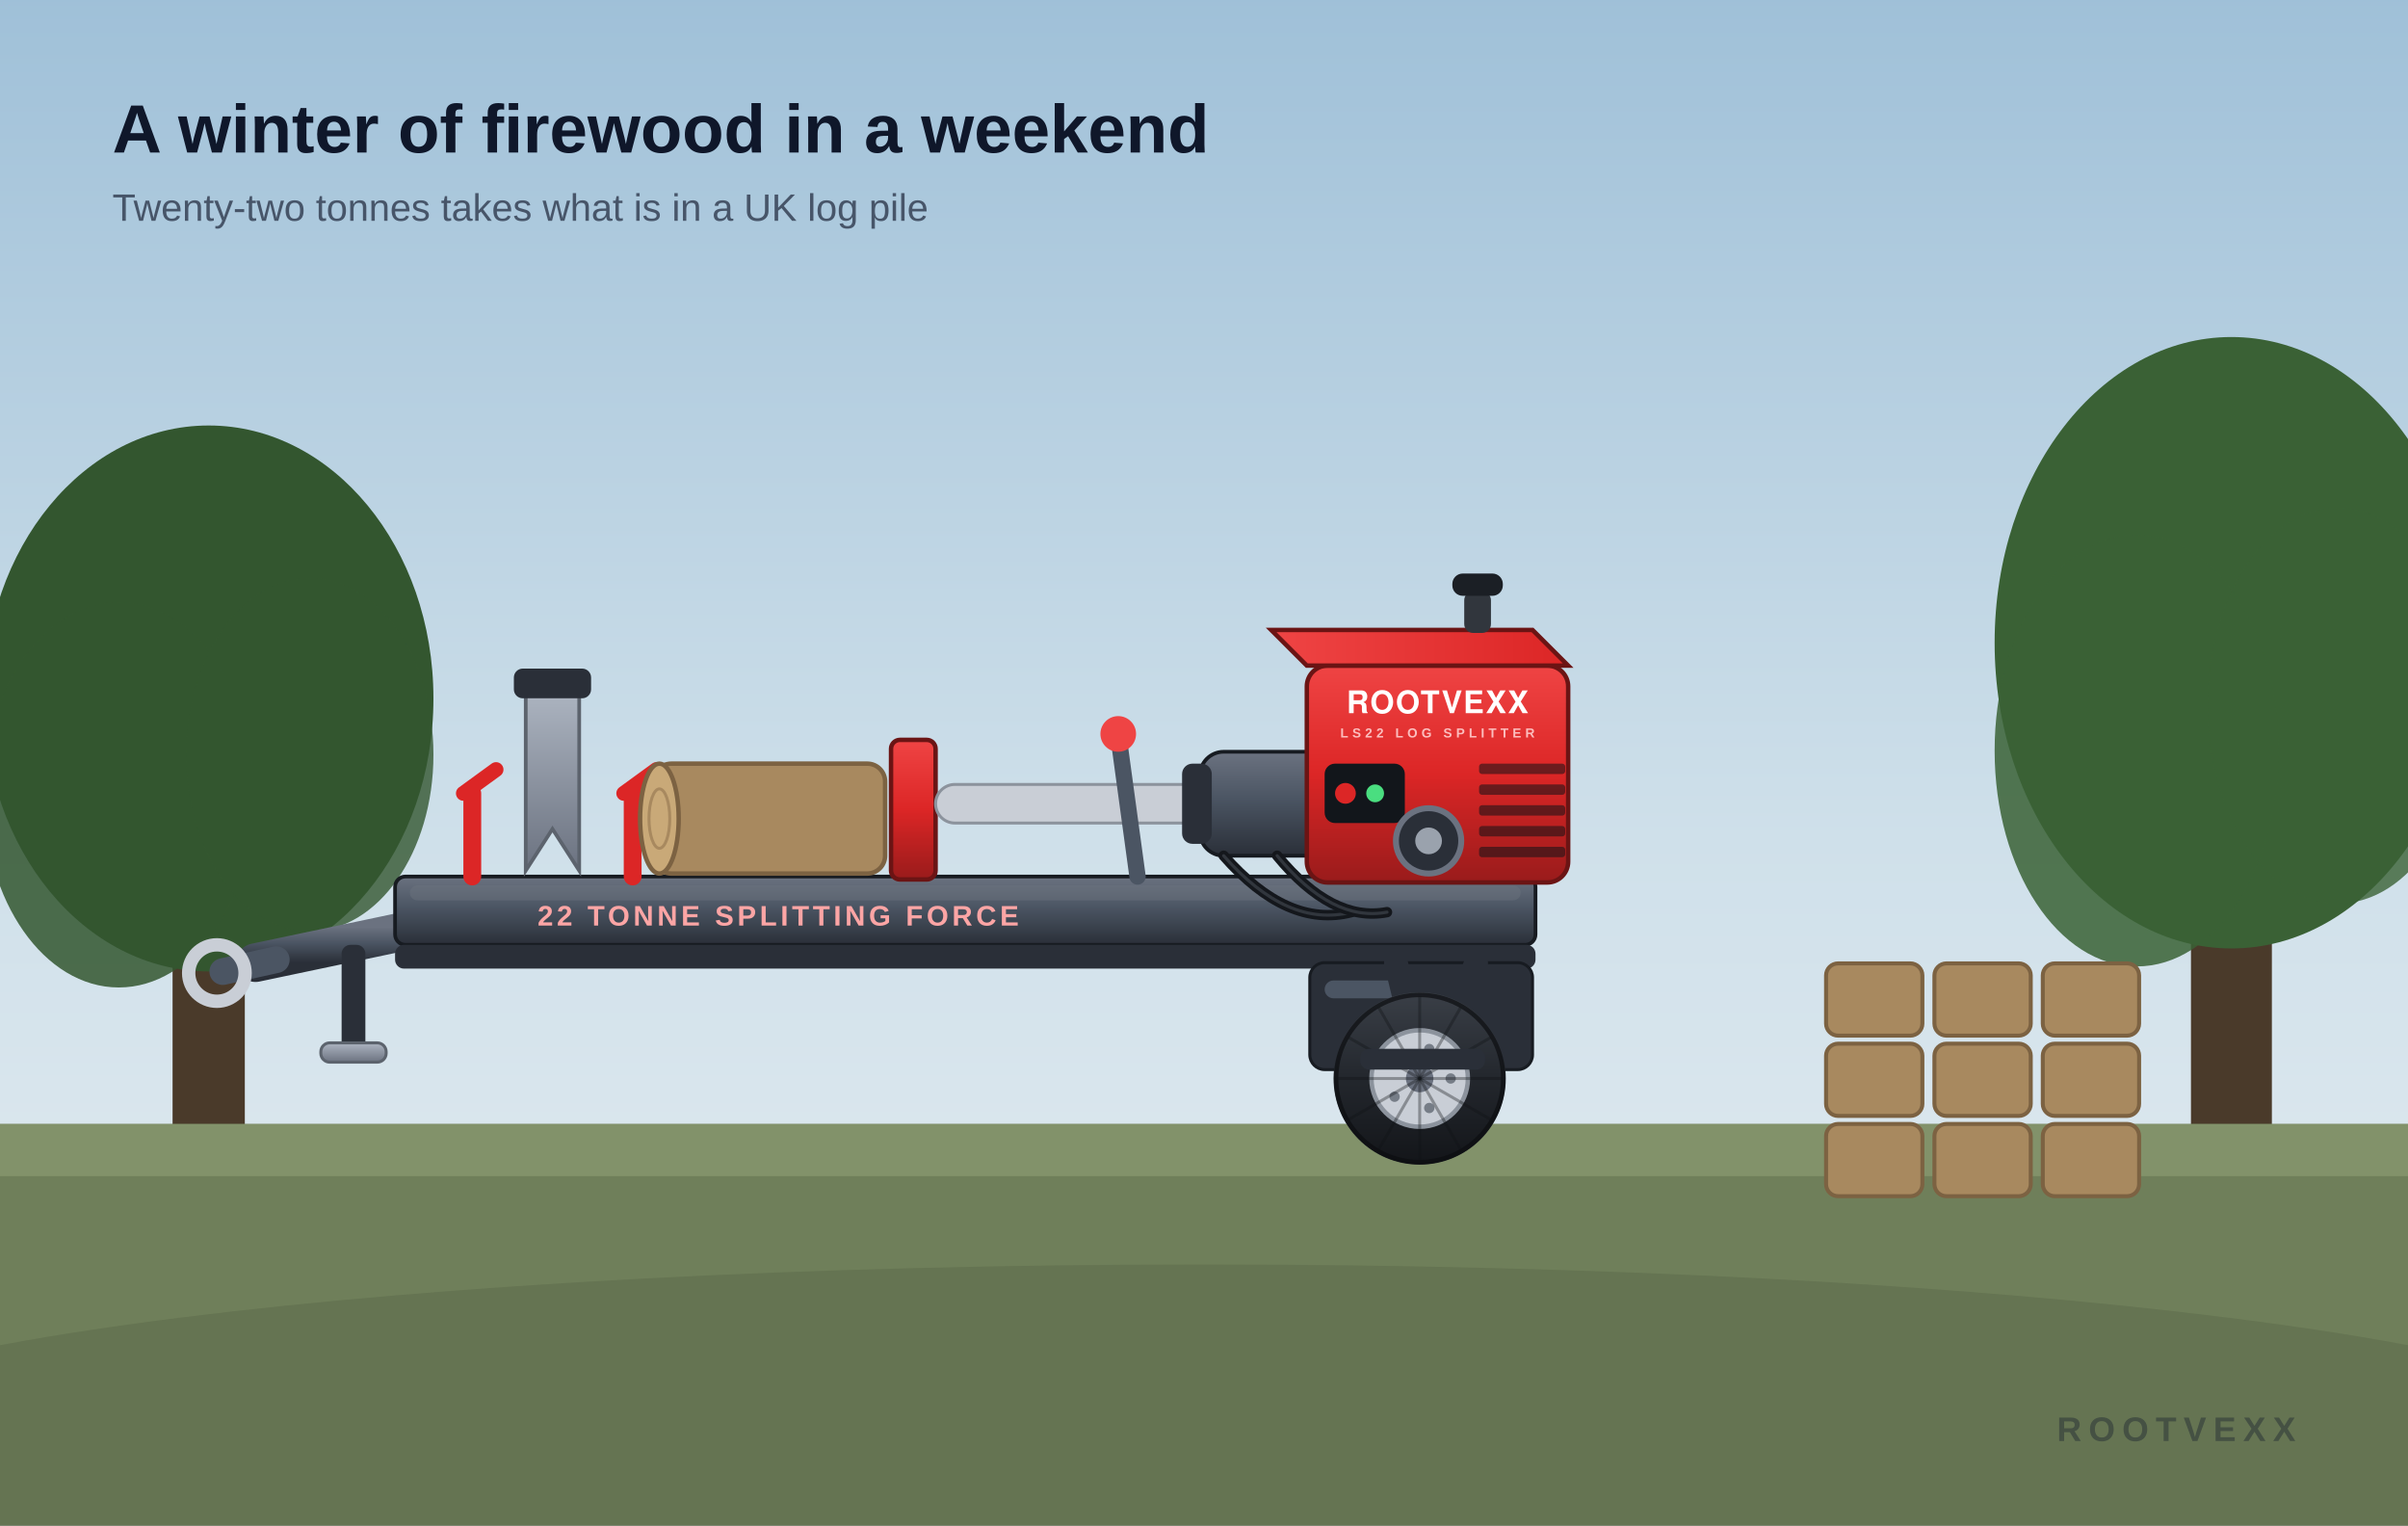
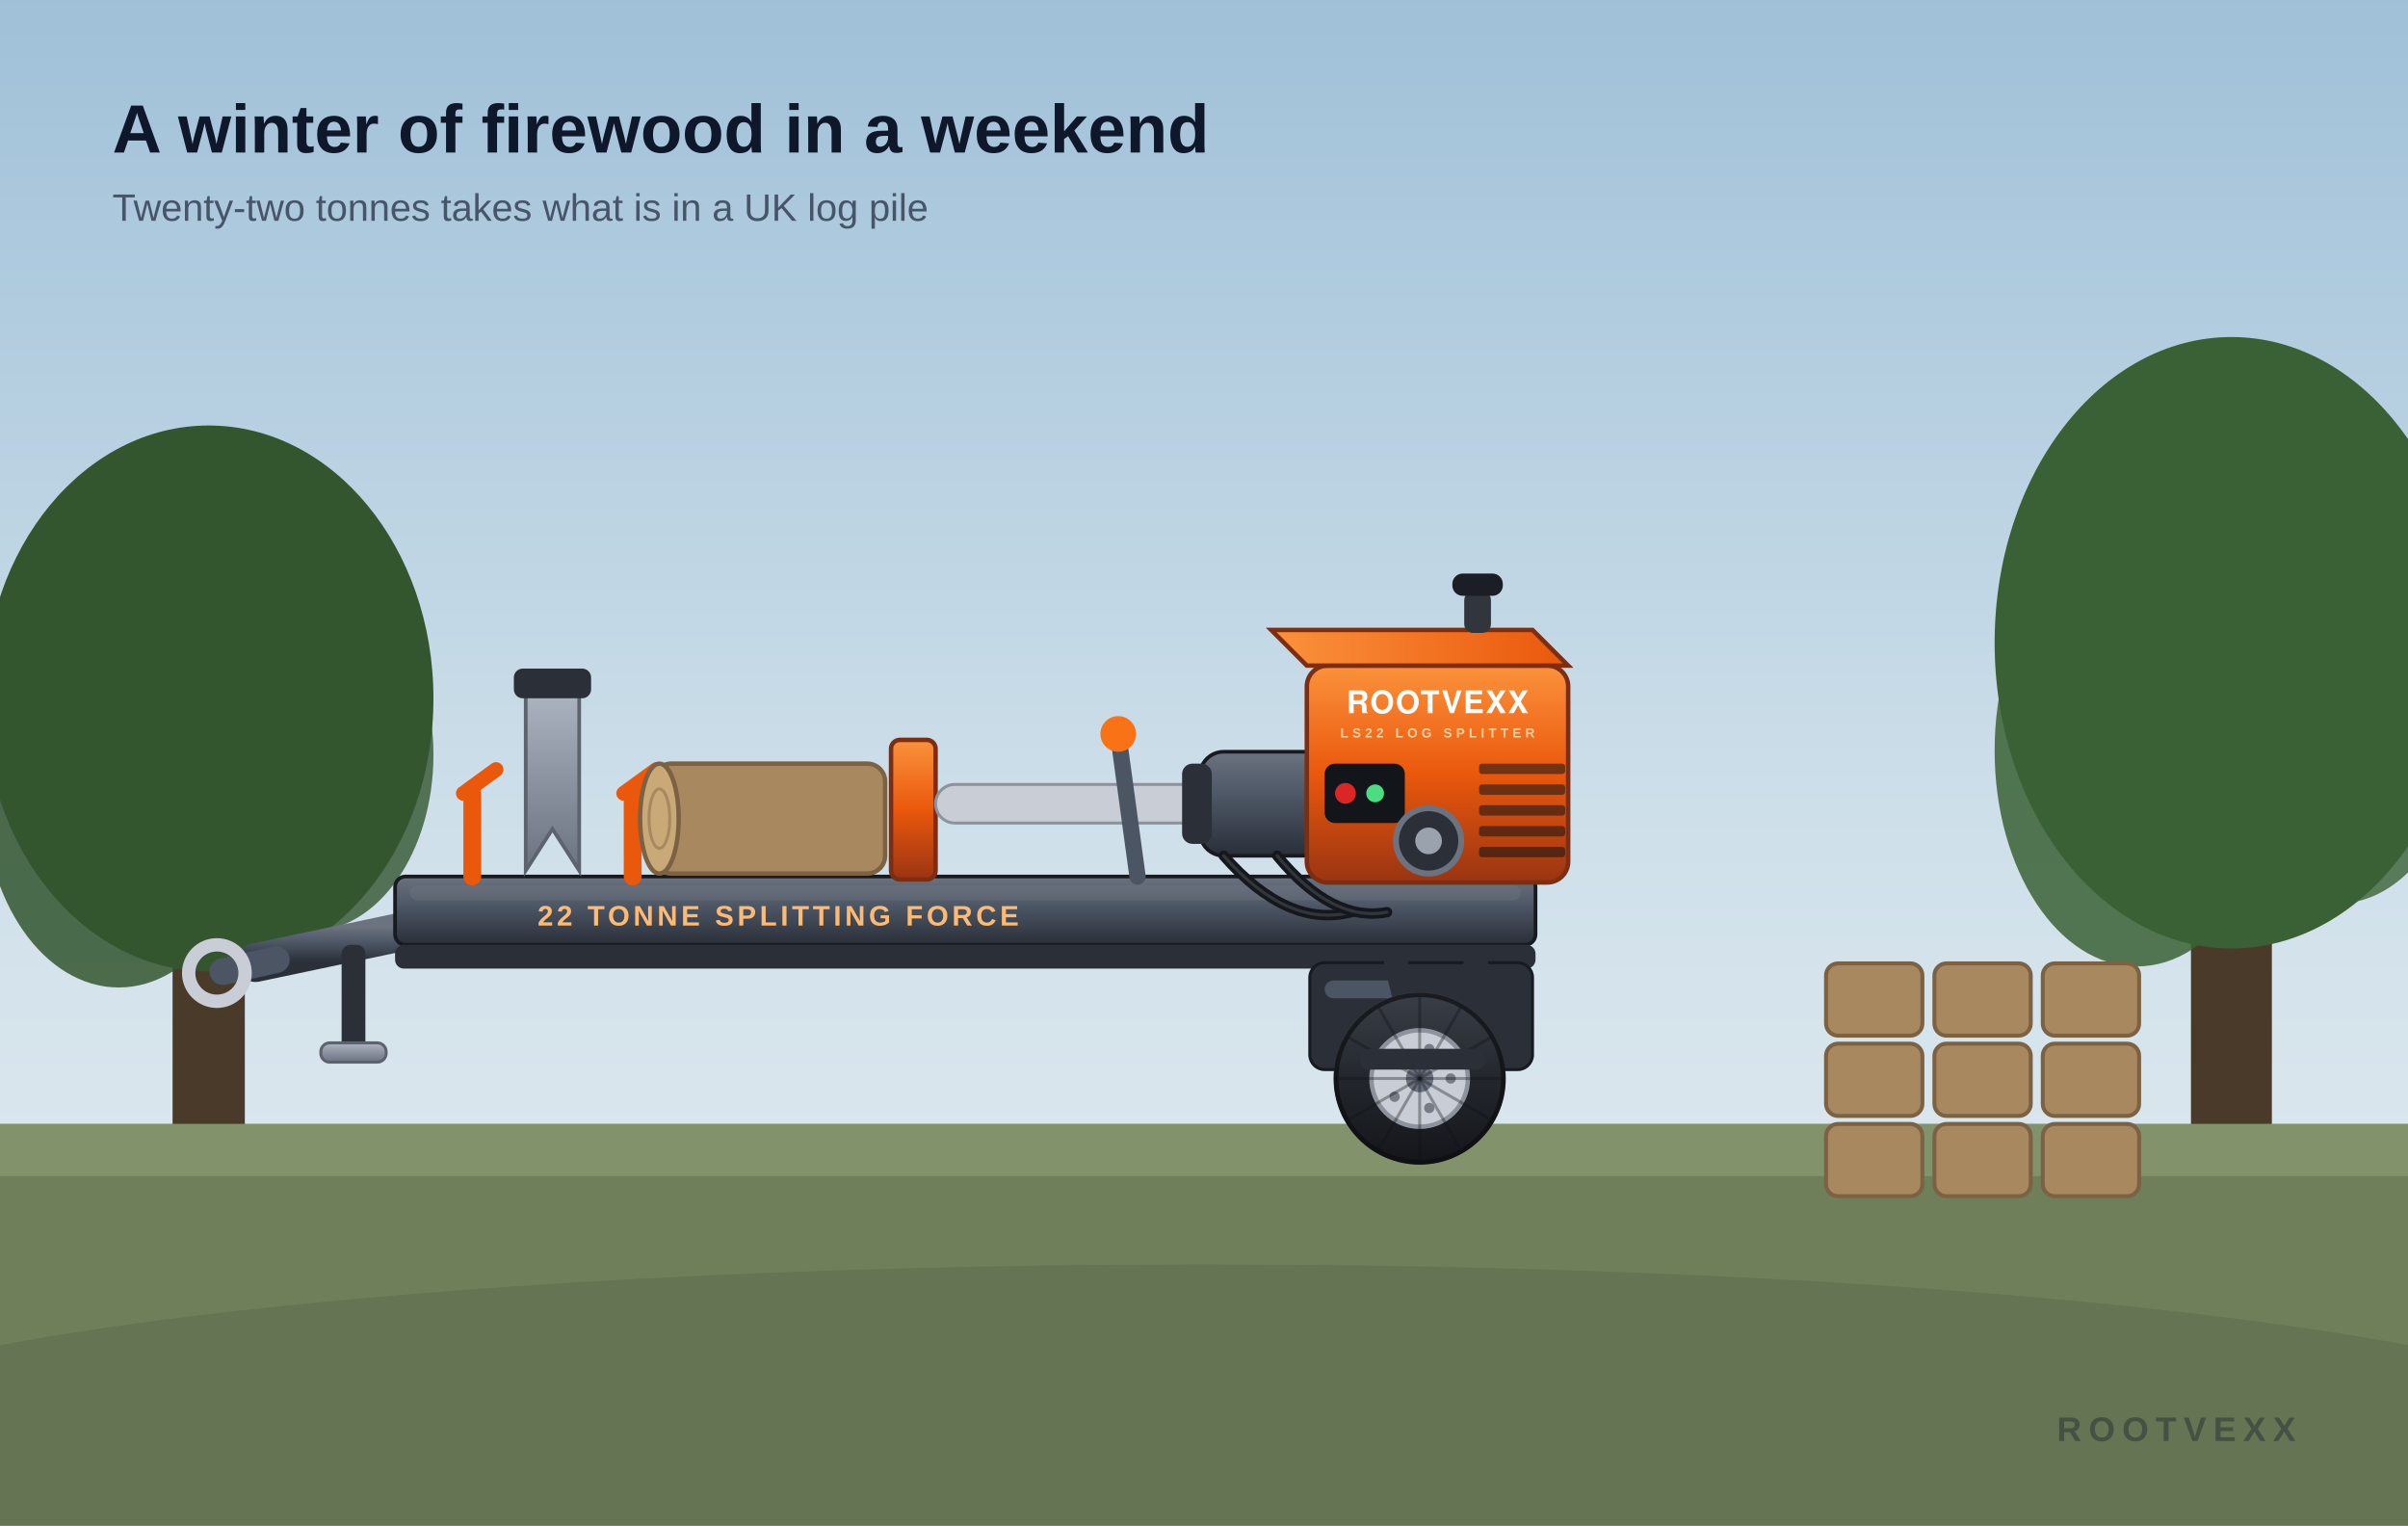
<svg xmlns="http://www.w3.org/2000/svg" viewBox="0 0 1200 760" width="1200" height="760" role="img">
  <defs>
    <linearGradient id="steel" x1="0" y1="0" x2="0" y2="1">
      <stop offset="0" stop-color="#6b7280" />
      <stop offset=".45" stop-color="#4b5563" />
      <stop offset="1" stop-color="#2a2f38" />
    </linearGradient>
    <linearGradient id="steelLite" x1="0" y1="0" x2="0" y2="1">
      <stop offset="0" stop-color="#aeb6c2" />
      <stop offset="1" stop-color="#6b7280" />
    </linearGradient>
    <linearGradient id="dark" x1="0" y1="0" x2="0" y2="1">
      <stop offset="0" stop-color="#31363f" />
      <stop offset="1" stop-color="#15181d" />
    </linearGradient>
    <linearGradient id="rubber" x1="0" y1="0" x2="0" y2="1">
      <stop offset="0" stop-color="#3a3f47" />
      <stop offset=".5" stop-color="#23272d" />
      <stop offset="1" stop-color="#131519" />
    </linearGradient>
    <radialGradient id="studioD" cx=".5" cy=".42" r=".78">
      <stop offset="0" stop-color="#232a33" />
      <stop offset=".6" stop-color="#141920" />
      <stop offset="1" stop-color="#0b0e13" />
    </radialGradient>
    <radialGradient id="studioL" cx=".5" cy=".4" r=".8">
      <stop offset="0" stop-color="#ffffff" />
      <stop offset=".65" stop-color="#eef1f5" />
      <stop offset="1" stop-color="#d7dce4" />
    </radialGradient>
    <linearGradient id="skyG" x1="0" y1="0" x2="0" y2="1">
      <stop offset="0" stop-color="#9fc0d8" />
      <stop offset=".55" stop-color="#cfe0ea" />
      <stop offset="1" stop-color="#e8eef2" />
    </linearGradient>
    <radialGradient id="shadow" cx=".5" cy=".5" r=".5">
      <stop offset="0" stop-color="#000" stop-opacity=".55" />
      <stop offset="1" stop-color="#000" stop-opacity="0" />
    </radialGradient>
    <linearGradient id="glassG" x1="0" y1="0" x2="1" y2="1">
      <stop offset="0" stop-color="#dfeaf2" stop-opacity=".9" />
      <stop offset="1" stop-color="#8fa6b8" stop-opacity=".75" />
    </linearGradient>
    <linearGradient id="paint" x1="0" y1="0" x2="0" y2="1">
-       <stop offset="0" stop-color="#ef4444" />
-       <stop offset=".5" stop-color="#dc2626" />
-       <stop offset="1" stop-color="#991b1b" />
+       <stop offset="0" stop-color="#fb923c" />
+       <stop offset=".5" stop-color="#ea580c" />
+       <stop offset="1" stop-color="#9a3412" />
    </linearGradient>
    <linearGradient id="paintTop" x1="0" y1="0" x2="1" y2="0">
-       <stop offset="0" stop-color="#ef4444" />
-       <stop offset="1" stop-color="#dc2626" />
+       <stop offset="0" stop-color="#fb923c" />
+       <stop offset="1" stop-color="#ea580c" />
    </linearGradient>
  </defs>
  <rect width="1200" height="760" fill="#111" />
  <rect width="1200" height="760" fill="url(#skyG)" />
  <g opacity="1">
    <rect x="86.0" y="416.0" width="36.0" height="180.0" fill="#4a3a2a" />
    <ellipse cx="104" cy="348.0" rx="112" ry="136.0" fill="#33562f" />
    <ellipse cx="59.2" cy="396.0" rx="67.2" ry="96.0" fill="#33562f" opacity=".85" />
    <ellipse cx="154.4" cy="376.0" rx="61.6" ry="88.0" fill="#33562f" opacity=".8" />
  </g>
  <g opacity="1">
    <rect x="1091.84" y="396.4" width="40.32" height="201.6" fill="#4a3a2a" />
    <ellipse cx="1112" cy="320.24" rx="118" ry="152.32" fill="#3a6135" />
    <ellipse cx="1064.8" cy="374.0" rx="70.8" ry="107.52" fill="#3a6135" opacity=".85" />
    <ellipse cx="1165.1" cy="351.6" rx="64.9" ry="98.56" fill="#3a6135" opacity=".8" />
  </g>
  <rect y="560" width="1200" height="200" fill="#6f7f5a" />
  <rect y="560" width="1200" height="26" fill="#8a9a70" opacity=".7" />
  <ellipse cx="600.0" cy="720" rx="720.0" ry="90" fill="#5d6b4b" opacity=".55" />
  <rect x="910" y="560" width="48" height="36" rx="6" fill="#a8895f" stroke="#7c6242" stroke-width="2" />
  <rect x="964" y="560" width="48" height="36" rx="6" fill="#a8895f" stroke="#7c6242" stroke-width="2" />
  <rect x="1018" y="560" width="48" height="36" rx="6" fill="#a8895f" stroke="#7c6242" stroke-width="2" />
  <rect x="910" y="520" width="48" height="36" rx="6" fill="#a8895f" stroke="#7c6242" stroke-width="2" />
  <rect x="964" y="520" width="48" height="36" rx="6" fill="#a8895f" stroke="#7c6242" stroke-width="2" />
  <rect x="1018" y="520" width="48" height="36" rx="6" fill="#a8895f" stroke="#7c6242" stroke-width="2" />
  <rect x="910" y="480" width="48" height="36" rx="6" fill="#a8895f" stroke="#7c6242" stroke-width="2" />
  <rect x="964" y="480" width="48" height="36" rx="6" fill="#a8895f" stroke="#7c6242" stroke-width="2" />
  <rect x="1018" y="480" width="48" height="36" rx="6" fill="#a8895f" stroke="#7c6242" stroke-width="2" />
  <g transform="translate(40,120) scale(0.74)">
    <path d="M232 462 L118 486" stroke="url(#steel)" stroke-width="26" stroke-linecap="round" />
    <path d="M132 484 L96 492" stroke="#4b5563" stroke-width="18" stroke-linecap="round" />
    <circle cx="92" cy="493" r="19" fill="none" stroke="#c9ced6" stroke-width="9" />
    <rect x="176" y="474" width="16" height="72" rx="6" fill="#2a2f38" />
    <rect x="162" y="540" width="44" height="13" rx="6" fill="url(#steelLite)" stroke="#5c636d" stroke-width="2" />
    <rect x="212" y="428" width="768" height="46" rx="7" fill="url(#steel)" stroke="#171b21" stroke-width="2.5" />
    <rect x="222" y="434" width="748" height="10" rx="5" fill="#6e767f" opacity=".4" />
    <rect x="212" y="474" width="768" height="16" rx="6" fill="#2a2f38" />
    <path d="M300 300 L336 300 L336 424 L318 396 L300 424 Z" fill="url(#steelLite)" stroke="#5c636d" stroke-width="2.5" />
    <rect x="292" y="288" width="52" height="20" rx="6" fill="#2a2f38" />
-     <path d="M264 428 L264 372 M372 428 L372 372" stroke="#dc2626" stroke-width="12" stroke-linecap="round" />
-     <path d="M258 372 L280 356 M366 372 L388 356" stroke="#dc2626" stroke-width="10" stroke-linecap="round" />
+     <path d="M264 428 L264 372 M372 428 L372 372" stroke="#ea580c" stroke-width="12" stroke-linecap="round" />
+     <path d="M258 372 L280 356 M366 372 L388 356" stroke="#ea580c" stroke-width="10" stroke-linecap="round" />
    <rect x="386" y="352" width="156" height="74" rx="12" fill="#a8895f" stroke="#7c6242" stroke-width="3" />
    <ellipse cx="390" cy="389" rx="13" ry="37" fill="#c9a978" stroke="#7c6242" stroke-width="3" />
    <ellipse cx="390" cy="389" rx="7" ry="20" fill="none" stroke="#a8895f" stroke-width="2" />
-     <rect x="546" y="336" width="30" height="94" rx="6" fill="url(#paint)" stroke="#6b1414" stroke-width="3" />
+     <rect x="546" y="336" width="30" height="94" rx="6" fill="url(#paint)" stroke="#7c2d12" stroke-width="3" />
    <rect x="576" y="366" width="208" height="26" rx="13" fill="#c9ced6" stroke="#8c939d" stroke-width="2" />
    <rect x="754" y="344" width="150" height="70" rx="16" fill="url(#steel)" stroke="#171b21" stroke-width="2.5" />
    <rect x="742" y="352" width="20" height="54" rx="7" fill="#2a2f38" />
    <path d="M770 414 Q813.0 463.0 856 452" fill="none" stroke="#14171c" stroke-width="7" stroke-linecap="round" />
    <path d="M770 414 Q813.0 463.0 856 452" fill="none" stroke="#3d434b" stroke-width="2.1" stroke-linecap="round" opacity=".7" />
    <path d="M806 414 Q843.0 459.0 880 452" fill="none" stroke="#14171c" stroke-width="7" stroke-linecap="round" />
    <path d="M806 414 Q843.0 459.0 880 452" fill="none" stroke="#3d434b" stroke-width="2.1" stroke-linecap="round" opacity=".7" />
    <path d="M712 428 L700 340" stroke="#4b5563" stroke-width="11" stroke-linecap="round" />
-     <circle cx="699" cy="332" r="12" fill="#ef4444" />
+     <circle cx="699" cy="332" r="12" fill="#f97316" />
    <rect x="828" y="486" width="150" height="72" rx="10" fill="#2a2f38" stroke="#171b21" stroke-width="2" />
    <rect x="838" y="498" width="60" height="12" rx="6" fill="#4b5563" />
-     <rect x="826" y="286" width="176" height="146" rx="14" fill="url(#paint)" stroke="#6b1414" stroke-width="3" />
-     <path d="M826 286 L1002 286 L978 262 L802 262 Z" fill="url(#paintTop)" stroke="#6b1414" stroke-width="3" />
+     <rect x="826" y="286" width="176" height="146" rx="14" fill="url(#paint)" stroke="#7c2d12" stroke-width="3" />
+     <path d="M826 286 L1002 286 L978 262 L802 262 Z" fill="url(#paintTop)" stroke="#7c2d12" stroke-width="3" />
    <rect x="942" y="352.0" width="58" height="7.0" rx="2" fill="#0f1216" opacity=".55" />
    <rect x="942" y="366.0" width="58" height="7.0" rx="2" fill="#0f1216" opacity=".55" />
    <rect x="942" y="380.0" width="58" height="7.0" rx="2" fill="#0f1216" opacity=".55" />
    <rect x="942" y="394.0" width="58" height="7.0" rx="2" fill="#0f1216" opacity=".55" />
    <rect x="942" y="408.0" width="58" height="7.0" rx="2" fill="#0f1216" opacity=".55" />
    <rect x="838" y="352" width="54" height="40" rx="7" fill="#12161b" />
    <circle cx="852" cy="372" r="7" fill="#dc2626" />
    <circle cx="872" cy="372" r="6" fill="#4ade80" />
    <rect x="932" y="236" width="18" height="28" rx="6" fill="#31363d" />
    <rect x="924" y="224" width="34" height="15" rx="7" fill="#1b1f25" />
    <circle cx="908" cy="404" r="22" fill="#2a2f38" stroke="#6b7280" stroke-width="4" />
    <circle cx="908" cy="404" r="9" fill="#9aa2ad" />
    <path d="M886 486 L902 552 M940 486 L916 552" stroke="#2a2f38" stroke-width="16" stroke-linecap="round" />
    <circle cx="902" cy="564" r="58" fill="url(#rubber)" />
    <circle cx="902" cy="564" r="56.26" fill="none" stroke="#0b0d10" stroke-width="3" opacity=".7" />
    <circle cx="902" cy="564" r="32.48" fill="#c9ced6" />
    <circle cx="902" cy="564" r="32.48" fill="none" stroke="#8c939d" stroke-width="3" />
    <circle cx="902" cy="564" r="9.28" fill="#6b7280" />
    <circle cx="922.88" cy="564.0" r="3.48" fill="#767d87" />
    <circle cx="908.452" cy="583.858" r="3.48" fill="#767d87" />
    <circle cx="885.108" cy="576.273" r="3.48" fill="#767d87" />
    <circle cx="885.108" cy="551.727" r="3.48" fill="#767d87" />
    <circle cx="908.452" cy="544.142" r="3.48" fill="#767d87" />
    <path d="M902 564 L957.1 564.0" stroke="#0e1114" stroke-width="2" opacity=".35" />
    <path d="M902 564 L949.718 591.55" stroke="#0e1114" stroke-width="2" opacity=".35" />
    <path d="M902 564 L929.55 611.718" stroke="#0e1114" stroke-width="2" opacity=".35" />
    <path d="M902 564 L902 619.1" stroke="#0e1114" stroke-width="2" opacity=".35" />
    <path d="M902 564 L874.45 611.718" stroke="#0e1114" stroke-width="2" opacity=".35" />
    <path d="M902 564 L854.282 591.55" stroke="#0e1114" stroke-width="2" opacity=".35" />
    <path d="M902 564 L846.9 564" stroke="#0e1114" stroke-width="2" opacity=".35" />
    <path d="M902 564 L854.282 536.45" stroke="#0e1114" stroke-width="2" opacity=".35" />
    <path d="M902 564 L874.45 516.282" stroke="#0e1114" stroke-width="2" opacity=".35" />
    <path d="M902 564 L902 508.9" stroke="#0e1114" stroke-width="2" opacity=".35" />
    <path d="M902 564 L929.55 516.282" stroke="#0e1114" stroke-width="2" opacity=".35" />
    <path d="M902 564 L949.718 536.45" stroke="#0e1114" stroke-width="2" opacity=".35" />
    <rect x="862" y="544" width="84" height="14" rx="6" fill="#2a2f38" />
    <text x="914" y="318" text-anchor="middle" font-family="Arial Black,Helvetica,sans-serif" font-weight="800" font-size="21" letter-spacing="0.9" fill="#ffffff">ROOTVEXX</text>
-     <text x="914" y="334.38" text-anchor="middle" font-family="Arial,Helvetica,sans-serif" font-weight="700" font-size="8.82" letter-spacing="2.7" fill="#fecaca" opacity=".92">LS22 LOG SPLITTER</text>
-     <text x="470" y="461" text-anchor="middle" font-family="Arial,Helvetica,sans-serif" font-weight="800" font-size="19" letter-spacing="2.4" fill="#fca5a5">22 TONNE SPLITTING FORCE</text>
+     <text x="914" y="334.38" text-anchor="middle" font-family="Arial,Helvetica,sans-serif" font-weight="700" font-size="8.82" letter-spacing="2.7" fill="#fed7aa" opacity=".92">LS22 LOG SPLITTER</text>
+     <text x="470" y="461" text-anchor="middle" font-family="Arial,Helvetica,sans-serif" font-weight="800" font-size="19" letter-spacing="2.4" fill="#fdba74">22 TONNE SPLITTING FORCE</text>
  </g>
  <text x="56" y="76" font-family="Arial,Helvetica,sans-serif" font-weight="800" font-size="34" fill="#0f172a">A winter of firewood in a weekend</text>
  <text x="56" y="110" font-family="Arial,Helvetica,sans-serif" font-weight="500" font-size="19" fill="#475569">Twenty-two tonnes takes what is in a UK log pile</text>
  <text x="1144" y="718" text-anchor="end" font-family="Arial,Helvetica,sans-serif" font-weight="800" font-size="17" letter-spacing="3.5" fill="#0f172a" opacity=".38">ROOTVEXX</text>
</svg>
